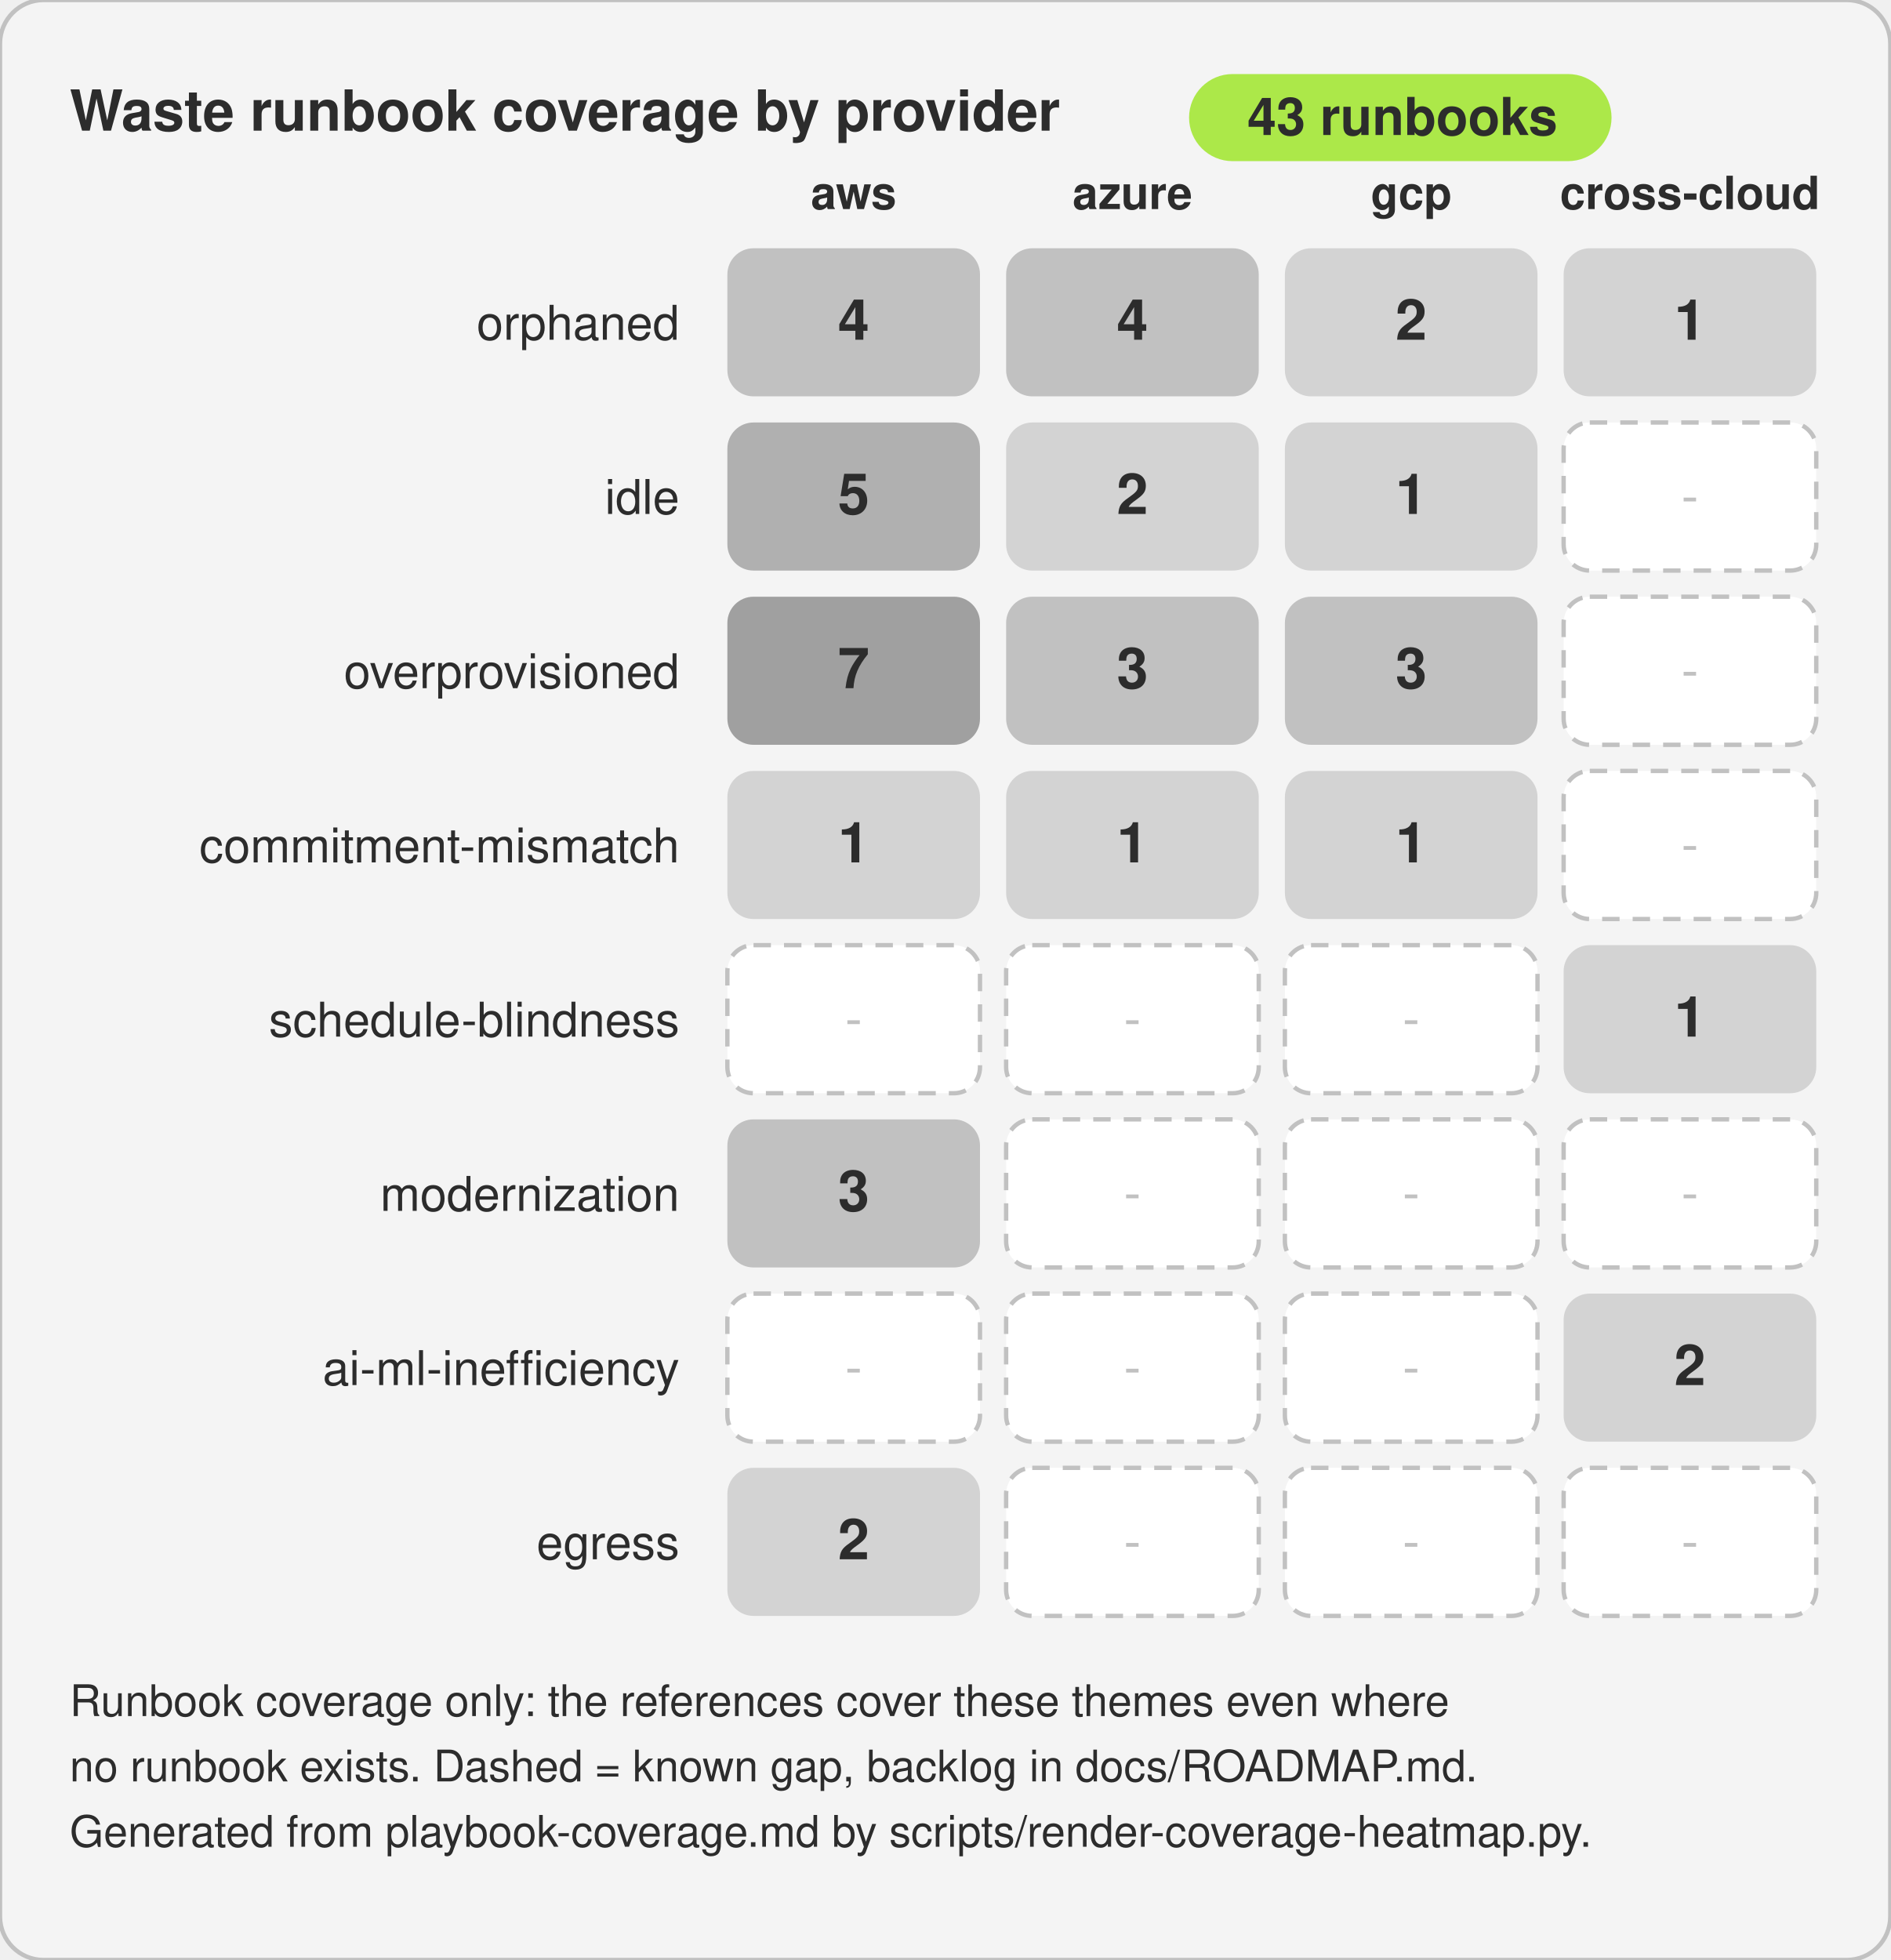
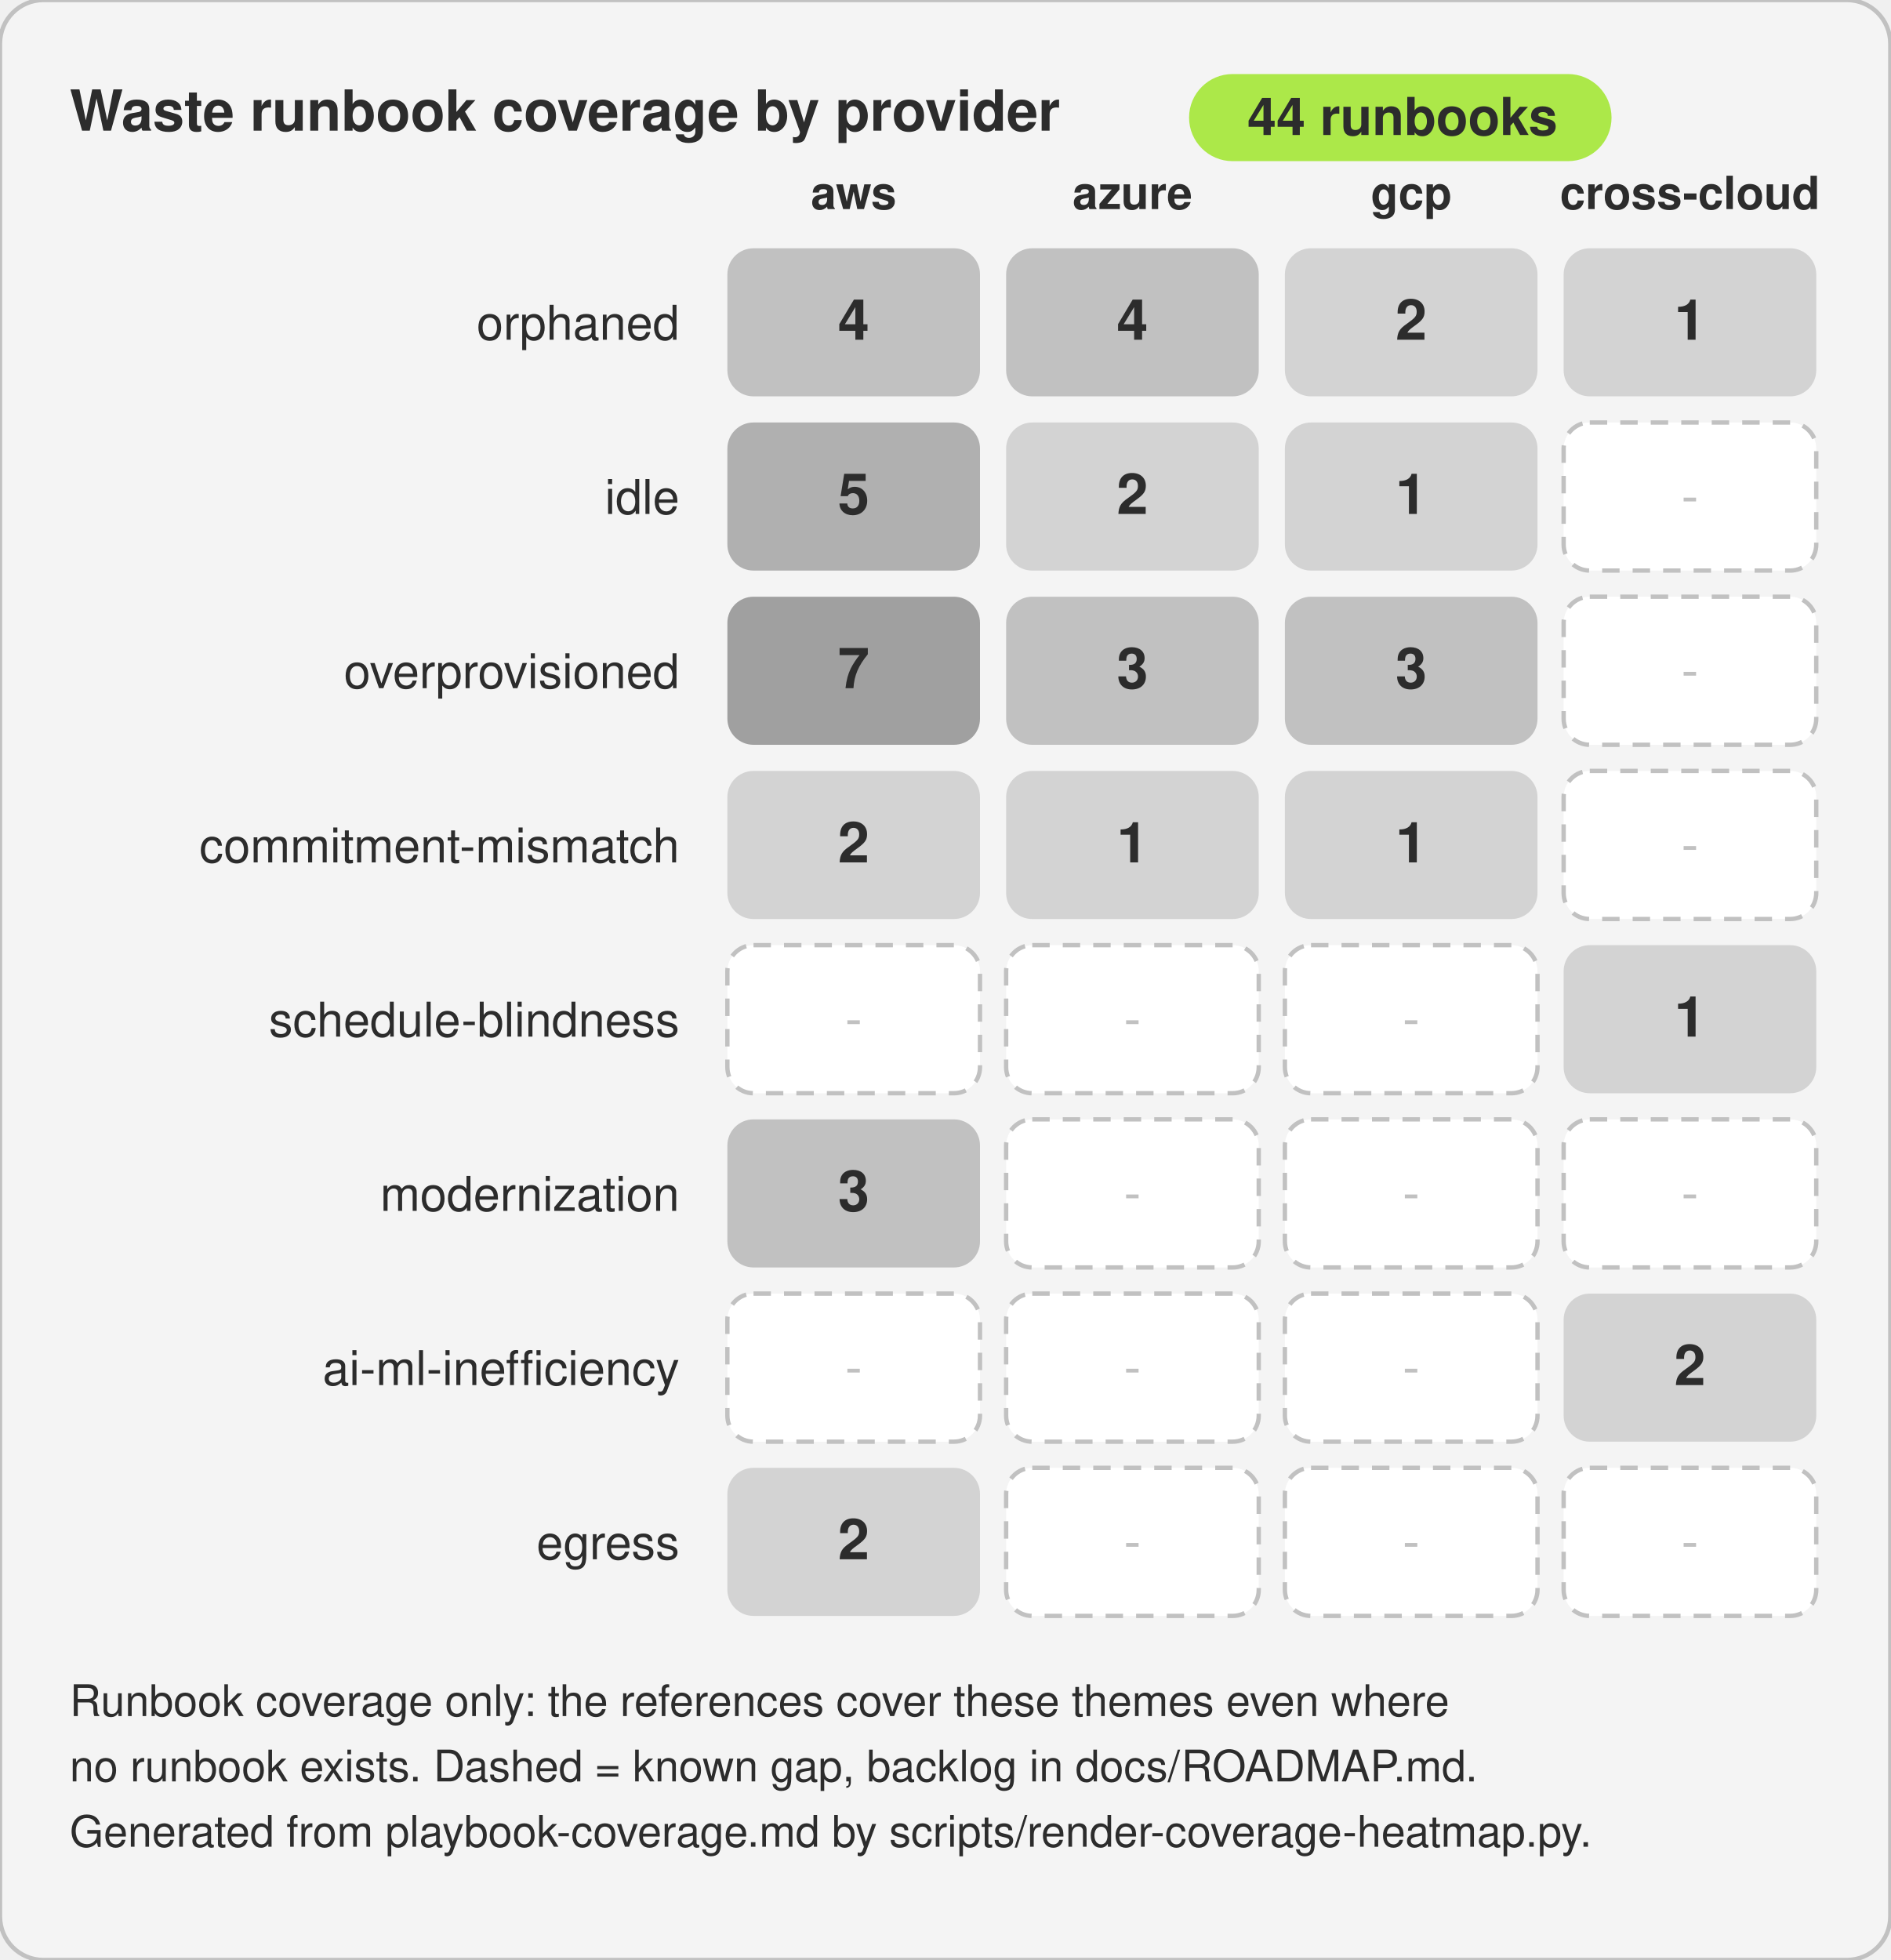
- <svg xmlns="http://www.w3.org/2000/svg" width="434" height="450" viewBox="0 0 434 450" role="img" aria-label="Waste runbook coverage: 43 runbooks across 8 waste categories and 4 scopes">
+ <svg xmlns="http://www.w3.org/2000/svg" width="434" height="450" viewBox="0 0 434 450" role="img" aria-label="Waste runbook coverage: 44 runbooks across 8 waste categories and 4 scopes">
  <rect width="434" height="450" rx="10" fill="#F4F4F4" stroke="#C1C1C1" />
  <text x="16" y="30" font-family="Segoe UI, Helvetica, Arial, sans-serif" font-size="13" font-weight="700" fill="#2C2C2C">Waste runbook coverage by provider</text>
  <rect x="273" y="17" width="97" height="20" rx="10" fill="#ACE849" />
-   <text x="322" y="31" font-family="Segoe UI, Helvetica, Arial, sans-serif" font-size="12" font-weight="700" fill="#2C2C2C" text-anchor="middle">43 runbooks</text>
+   <text x="322" y="31" font-family="Segoe UI, Helvetica, Arial, sans-serif" font-size="12" font-weight="700" fill="#2C2C2C" text-anchor="middle">44 runbooks</text>
  <text x="196" y="48" font-family="Segoe UI, Helvetica, Arial, sans-serif" font-size="10.5" font-weight="700" fill="#2C2C2C" text-anchor="middle">aws</text>
  <text x="260" y="48" font-family="Segoe UI, Helvetica, Arial, sans-serif" font-size="10.5" font-weight="700" fill="#2C2C2C" text-anchor="middle">azure</text>
  <text x="324" y="48" font-family="Segoe UI, Helvetica, Arial, sans-serif" font-size="10.5" font-weight="700" fill="#2C2C2C" text-anchor="middle">gcp</text>
  <text x="388" y="48" font-family="Segoe UI, Helvetica, Arial, sans-serif" font-size="10.5" font-weight="700" fill="#2C2C2C" text-anchor="middle">cross-cloud</text>
  <text x="156" y="78" font-family="Segoe UI, Helvetica, Arial, sans-serif" font-size="11" fill="#2C2C2C" text-anchor="end">orphaned</text>
  <rect x="167" y="57" width="58" height="34" rx="6" fill="#C1C1C1" />
  <text x="196" y="78" font-family="Segoe UI, Helvetica, Arial, sans-serif" font-size="13" font-weight="600" fill="#2C2C2C" text-anchor="middle">4</text>
  <rect x="231" y="57" width="58" height="34" rx="6" fill="#C1C1C1" />
  <text x="260" y="78" font-family="Segoe UI, Helvetica, Arial, sans-serif" font-size="13" font-weight="600" fill="#2C2C2C" text-anchor="middle">4</text>
  <rect x="295" y="57" width="58" height="34" rx="6" fill="#D3D3D3" />
  <text x="324" y="78" font-family="Segoe UI, Helvetica, Arial, sans-serif" font-size="13" font-weight="600" fill="#2C2C2C" text-anchor="middle">2</text>
  <rect x="359" y="57" width="58" height="34" rx="6" fill="#D3D3D3" />
  <text x="388" y="78" font-family="Segoe UI, Helvetica, Arial, sans-serif" font-size="13" font-weight="600" fill="#2C2C2C" text-anchor="middle">1</text>
  <text x="156" y="118" font-family="Segoe UI, Helvetica, Arial, sans-serif" font-size="11" fill="#2C2C2C" text-anchor="end">idle</text>
  <rect x="167" y="97" width="58" height="34" rx="6" fill="#B0B0B0" />
  <text x="196" y="118" font-family="Segoe UI, Helvetica, Arial, sans-serif" font-size="13" font-weight="600" fill="#2C2C2C" text-anchor="middle">5</text>
  <rect x="231" y="97" width="58" height="34" rx="6" fill="#D3D3D3" />
  <text x="260" y="118" font-family="Segoe UI, Helvetica, Arial, sans-serif" font-size="13" font-weight="600" fill="#2C2C2C" text-anchor="middle">2</text>
  <rect x="295" y="97" width="58" height="34" rx="6" fill="#D3D3D3" />
  <text x="324" y="118" font-family="Segoe UI, Helvetica, Arial, sans-serif" font-size="13" font-weight="600" fill="#2C2C2C" text-anchor="middle">1</text>
  <rect x="359" y="97" width="58" height="34" rx="6" fill="#FFFFFF" stroke="#C1C1C1" stroke-dasharray="4 3" />
  <text x="388" y="118" font-family="Segoe UI, Helvetica, Arial, sans-serif" font-size="12" fill="#C1C1C1" text-anchor="middle">-</text>
  <text x="156" y="158" font-family="Segoe UI, Helvetica, Arial, sans-serif" font-size="11" fill="#2C2C2C" text-anchor="end">overprovisioned</text>
  <rect x="167" y="137" width="58" height="34" rx="6" fill="#A0A0A0" />
  <text x="196" y="158" font-family="Segoe UI, Helvetica, Arial, sans-serif" font-size="13" font-weight="600" fill="#2C2C2C" text-anchor="middle">7</text>
  <rect x="231" y="137" width="58" height="34" rx="6" fill="#C1C1C1" />
  <text x="260" y="158" font-family="Segoe UI, Helvetica, Arial, sans-serif" font-size="13" font-weight="600" fill="#2C2C2C" text-anchor="middle">3</text>
  <rect x="295" y="137" width="58" height="34" rx="6" fill="#C1C1C1" />
  <text x="324" y="158" font-family="Segoe UI, Helvetica, Arial, sans-serif" font-size="13" font-weight="600" fill="#2C2C2C" text-anchor="middle">3</text>
  <rect x="359" y="137" width="58" height="34" rx="6" fill="#FFFFFF" stroke="#C1C1C1" stroke-dasharray="4 3" />
  <text x="388" y="158" font-family="Segoe UI, Helvetica, Arial, sans-serif" font-size="12" fill="#C1C1C1" text-anchor="middle">-</text>
  <text x="156" y="198" font-family="Segoe UI, Helvetica, Arial, sans-serif" font-size="11" fill="#2C2C2C" text-anchor="end">commitment-mismatch</text>
  <rect x="167" y="177" width="58" height="34" rx="6" fill="#D3D3D3" />
-   <text x="196" y="198" font-family="Segoe UI, Helvetica, Arial, sans-serif" font-size="13" font-weight="600" fill="#2C2C2C" text-anchor="middle">1</text>
+   <text x="196" y="198" font-family="Segoe UI, Helvetica, Arial, sans-serif" font-size="13" font-weight="600" fill="#2C2C2C" text-anchor="middle">2</text>
  <rect x="231" y="177" width="58" height="34" rx="6" fill="#D3D3D3" />
  <text x="260" y="198" font-family="Segoe UI, Helvetica, Arial, sans-serif" font-size="13" font-weight="600" fill="#2C2C2C" text-anchor="middle">1</text>
  <rect x="295" y="177" width="58" height="34" rx="6" fill="#D3D3D3" />
  <text x="324" y="198" font-family="Segoe UI, Helvetica, Arial, sans-serif" font-size="13" font-weight="600" fill="#2C2C2C" text-anchor="middle">1</text>
  <rect x="359" y="177" width="58" height="34" rx="6" fill="#FFFFFF" stroke="#C1C1C1" stroke-dasharray="4 3" />
  <text x="388" y="198" font-family="Segoe UI, Helvetica, Arial, sans-serif" font-size="12" fill="#C1C1C1" text-anchor="middle">-</text>
  <text x="156" y="238" font-family="Segoe UI, Helvetica, Arial, sans-serif" font-size="11" fill="#2C2C2C" text-anchor="end">schedule-blindness</text>
  <rect x="167" y="217" width="58" height="34" rx="6" fill="#FFFFFF" stroke="#C1C1C1" stroke-dasharray="4 3" />
  <text x="196" y="238" font-family="Segoe UI, Helvetica, Arial, sans-serif" font-size="12" fill="#C1C1C1" text-anchor="middle">-</text>
  <rect x="231" y="217" width="58" height="34" rx="6" fill="#FFFFFF" stroke="#C1C1C1" stroke-dasharray="4 3" />
  <text x="260" y="238" font-family="Segoe UI, Helvetica, Arial, sans-serif" font-size="12" fill="#C1C1C1" text-anchor="middle">-</text>
  <rect x="295" y="217" width="58" height="34" rx="6" fill="#FFFFFF" stroke="#C1C1C1" stroke-dasharray="4 3" />
  <text x="324" y="238" font-family="Segoe UI, Helvetica, Arial, sans-serif" font-size="12" fill="#C1C1C1" text-anchor="middle">-</text>
  <rect x="359" y="217" width="58" height="34" rx="6" fill="#D3D3D3" />
  <text x="388" y="238" font-family="Segoe UI, Helvetica, Arial, sans-serif" font-size="13" font-weight="600" fill="#2C2C2C" text-anchor="middle">1</text>
  <text x="156" y="278" font-family="Segoe UI, Helvetica, Arial, sans-serif" font-size="11" fill="#2C2C2C" text-anchor="end">modernization</text>
  <rect x="167" y="257" width="58" height="34" rx="6" fill="#C1C1C1" />
  <text x="196" y="278" font-family="Segoe UI, Helvetica, Arial, sans-serif" font-size="13" font-weight="600" fill="#2C2C2C" text-anchor="middle">3</text>
  <rect x="231" y="257" width="58" height="34" rx="6" fill="#FFFFFF" stroke="#C1C1C1" stroke-dasharray="4 3" />
  <text x="260" y="278" font-family="Segoe UI, Helvetica, Arial, sans-serif" font-size="12" fill="#C1C1C1" text-anchor="middle">-</text>
  <rect x="295" y="257" width="58" height="34" rx="6" fill="#FFFFFF" stroke="#C1C1C1" stroke-dasharray="4 3" />
  <text x="324" y="278" font-family="Segoe UI, Helvetica, Arial, sans-serif" font-size="12" fill="#C1C1C1" text-anchor="middle">-</text>
  <rect x="359" y="257" width="58" height="34" rx="6" fill="#FFFFFF" stroke="#C1C1C1" stroke-dasharray="4 3" />
  <text x="388" y="278" font-family="Segoe UI, Helvetica, Arial, sans-serif" font-size="12" fill="#C1C1C1" text-anchor="middle">-</text>
  <text x="156" y="318" font-family="Segoe UI, Helvetica, Arial, sans-serif" font-size="11" fill="#2C2C2C" text-anchor="end">ai-ml-inefficiency</text>
  <rect x="167" y="297" width="58" height="34" rx="6" fill="#FFFFFF" stroke="#C1C1C1" stroke-dasharray="4 3" />
  <text x="196" y="318" font-family="Segoe UI, Helvetica, Arial, sans-serif" font-size="12" fill="#C1C1C1" text-anchor="middle">-</text>
  <rect x="231" y="297" width="58" height="34" rx="6" fill="#FFFFFF" stroke="#C1C1C1" stroke-dasharray="4 3" />
  <text x="260" y="318" font-family="Segoe UI, Helvetica, Arial, sans-serif" font-size="12" fill="#C1C1C1" text-anchor="middle">-</text>
  <rect x="295" y="297" width="58" height="34" rx="6" fill="#FFFFFF" stroke="#C1C1C1" stroke-dasharray="4 3" />
  <text x="324" y="318" font-family="Segoe UI, Helvetica, Arial, sans-serif" font-size="12" fill="#C1C1C1" text-anchor="middle">-</text>
  <rect x="359" y="297" width="58" height="34" rx="6" fill="#D3D3D3" />
  <text x="388" y="318" font-family="Segoe UI, Helvetica, Arial, sans-serif" font-size="13" font-weight="600" fill="#2C2C2C" text-anchor="middle">2</text>
  <text x="156" y="358" font-family="Segoe UI, Helvetica, Arial, sans-serif" font-size="11" fill="#2C2C2C" text-anchor="end">egress</text>
  <rect x="167" y="337" width="58" height="34" rx="6" fill="#D3D3D3" />
  <text x="196" y="358" font-family="Segoe UI, Helvetica, Arial, sans-serif" font-size="13" font-weight="600" fill="#2C2C2C" text-anchor="middle">2</text>
  <rect x="231" y="337" width="58" height="34" rx="6" fill="#FFFFFF" stroke="#C1C1C1" stroke-dasharray="4 3" />
  <text x="260" y="358" font-family="Segoe UI, Helvetica, Arial, sans-serif" font-size="12" fill="#C1C1C1" text-anchor="middle">-</text>
  <rect x="295" y="337" width="58" height="34" rx="6" fill="#FFFFFF" stroke="#C1C1C1" stroke-dasharray="4 3" />
  <text x="324" y="358" font-family="Segoe UI, Helvetica, Arial, sans-serif" font-size="12" fill="#C1C1C1" text-anchor="middle">-</text>
  <rect x="359" y="337" width="58" height="34" rx="6" fill="#FFFFFF" stroke="#C1C1C1" stroke-dasharray="4 3" />
  <text x="388" y="358" font-family="Segoe UI, Helvetica, Arial, sans-serif" font-size="12" fill="#C1C1C1" text-anchor="middle">-</text>
  <text x="16" y="394" font-family="Segoe UI, Helvetica, Arial, sans-serif" font-size="10" fill="#2C2C2C">Runbook coverage only: the references cover these themes even where</text>
  <text x="16" y="409" font-family="Segoe UI, Helvetica, Arial, sans-serif" font-size="10" fill="#2C2C2C">no runbook exists. Dashed = known gap, backlog in docs/ROADMAP.md.</text>
  <text x="16" y="424" font-family="Segoe UI, Helvetica, Arial, sans-serif" font-size="10" fill="#2C2C2C">Generated from playbook-coverage.md by scripts/render-coverage-heatmap.py.</text>
</svg>
